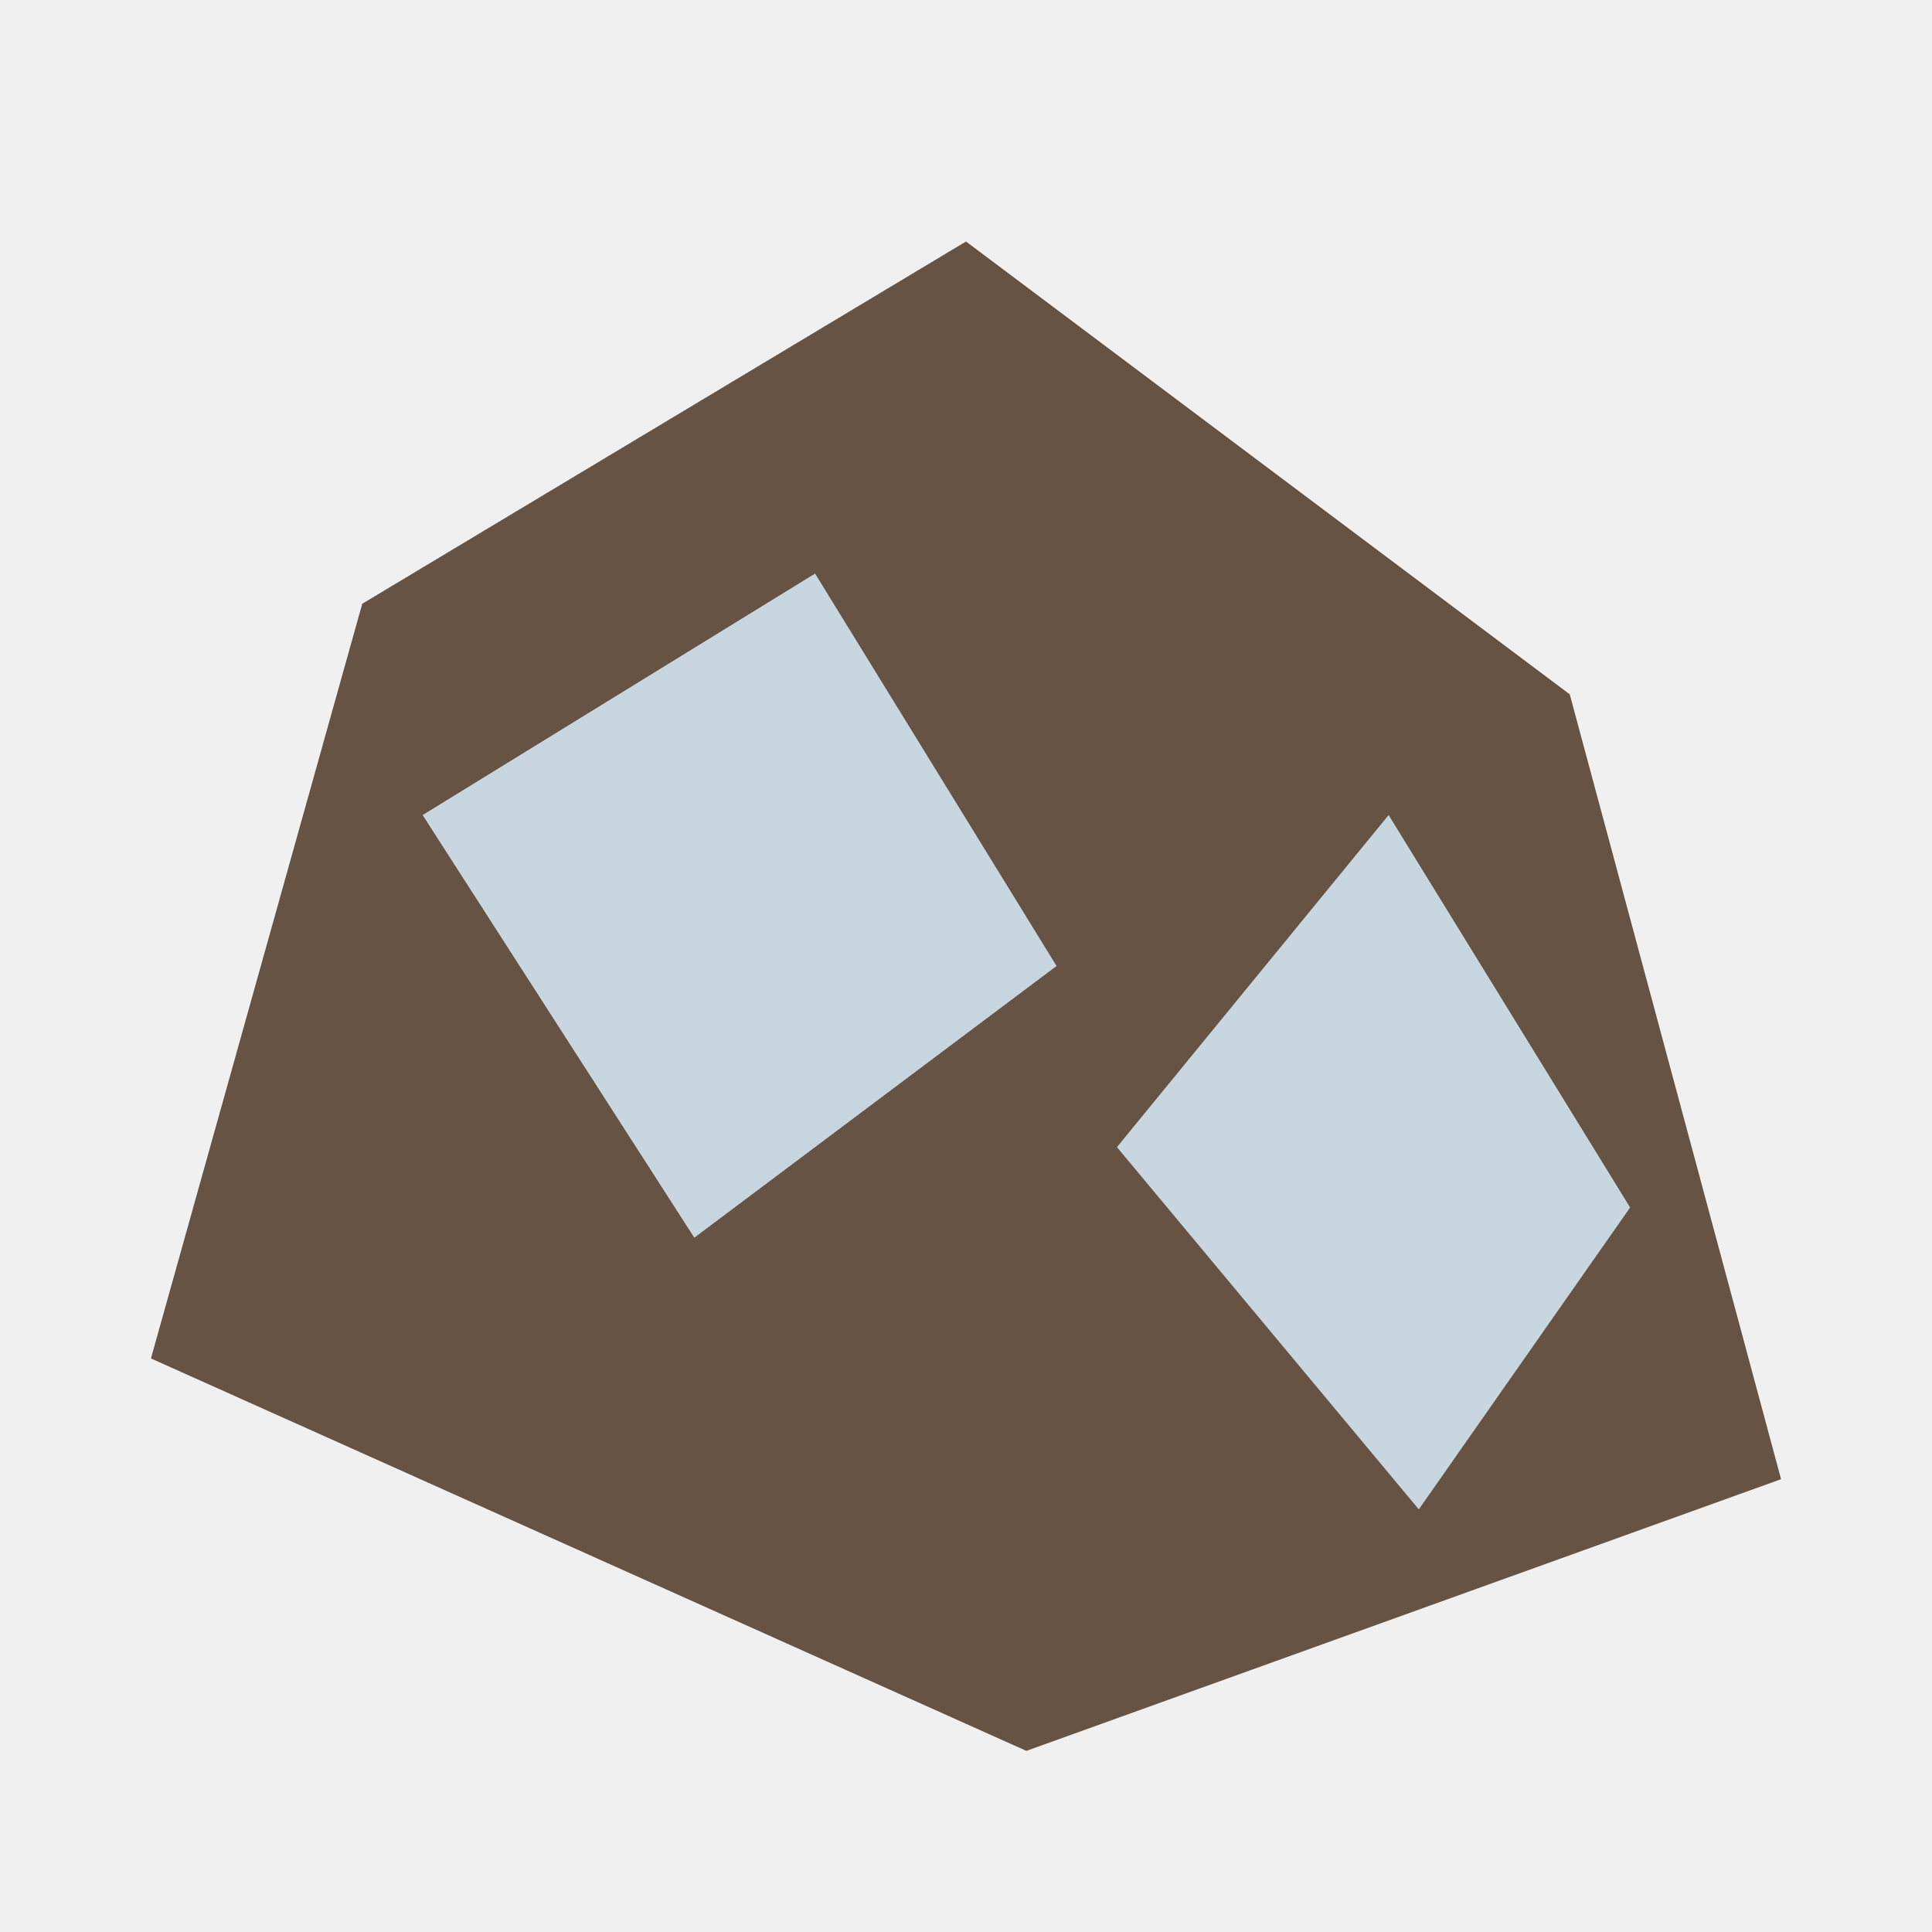
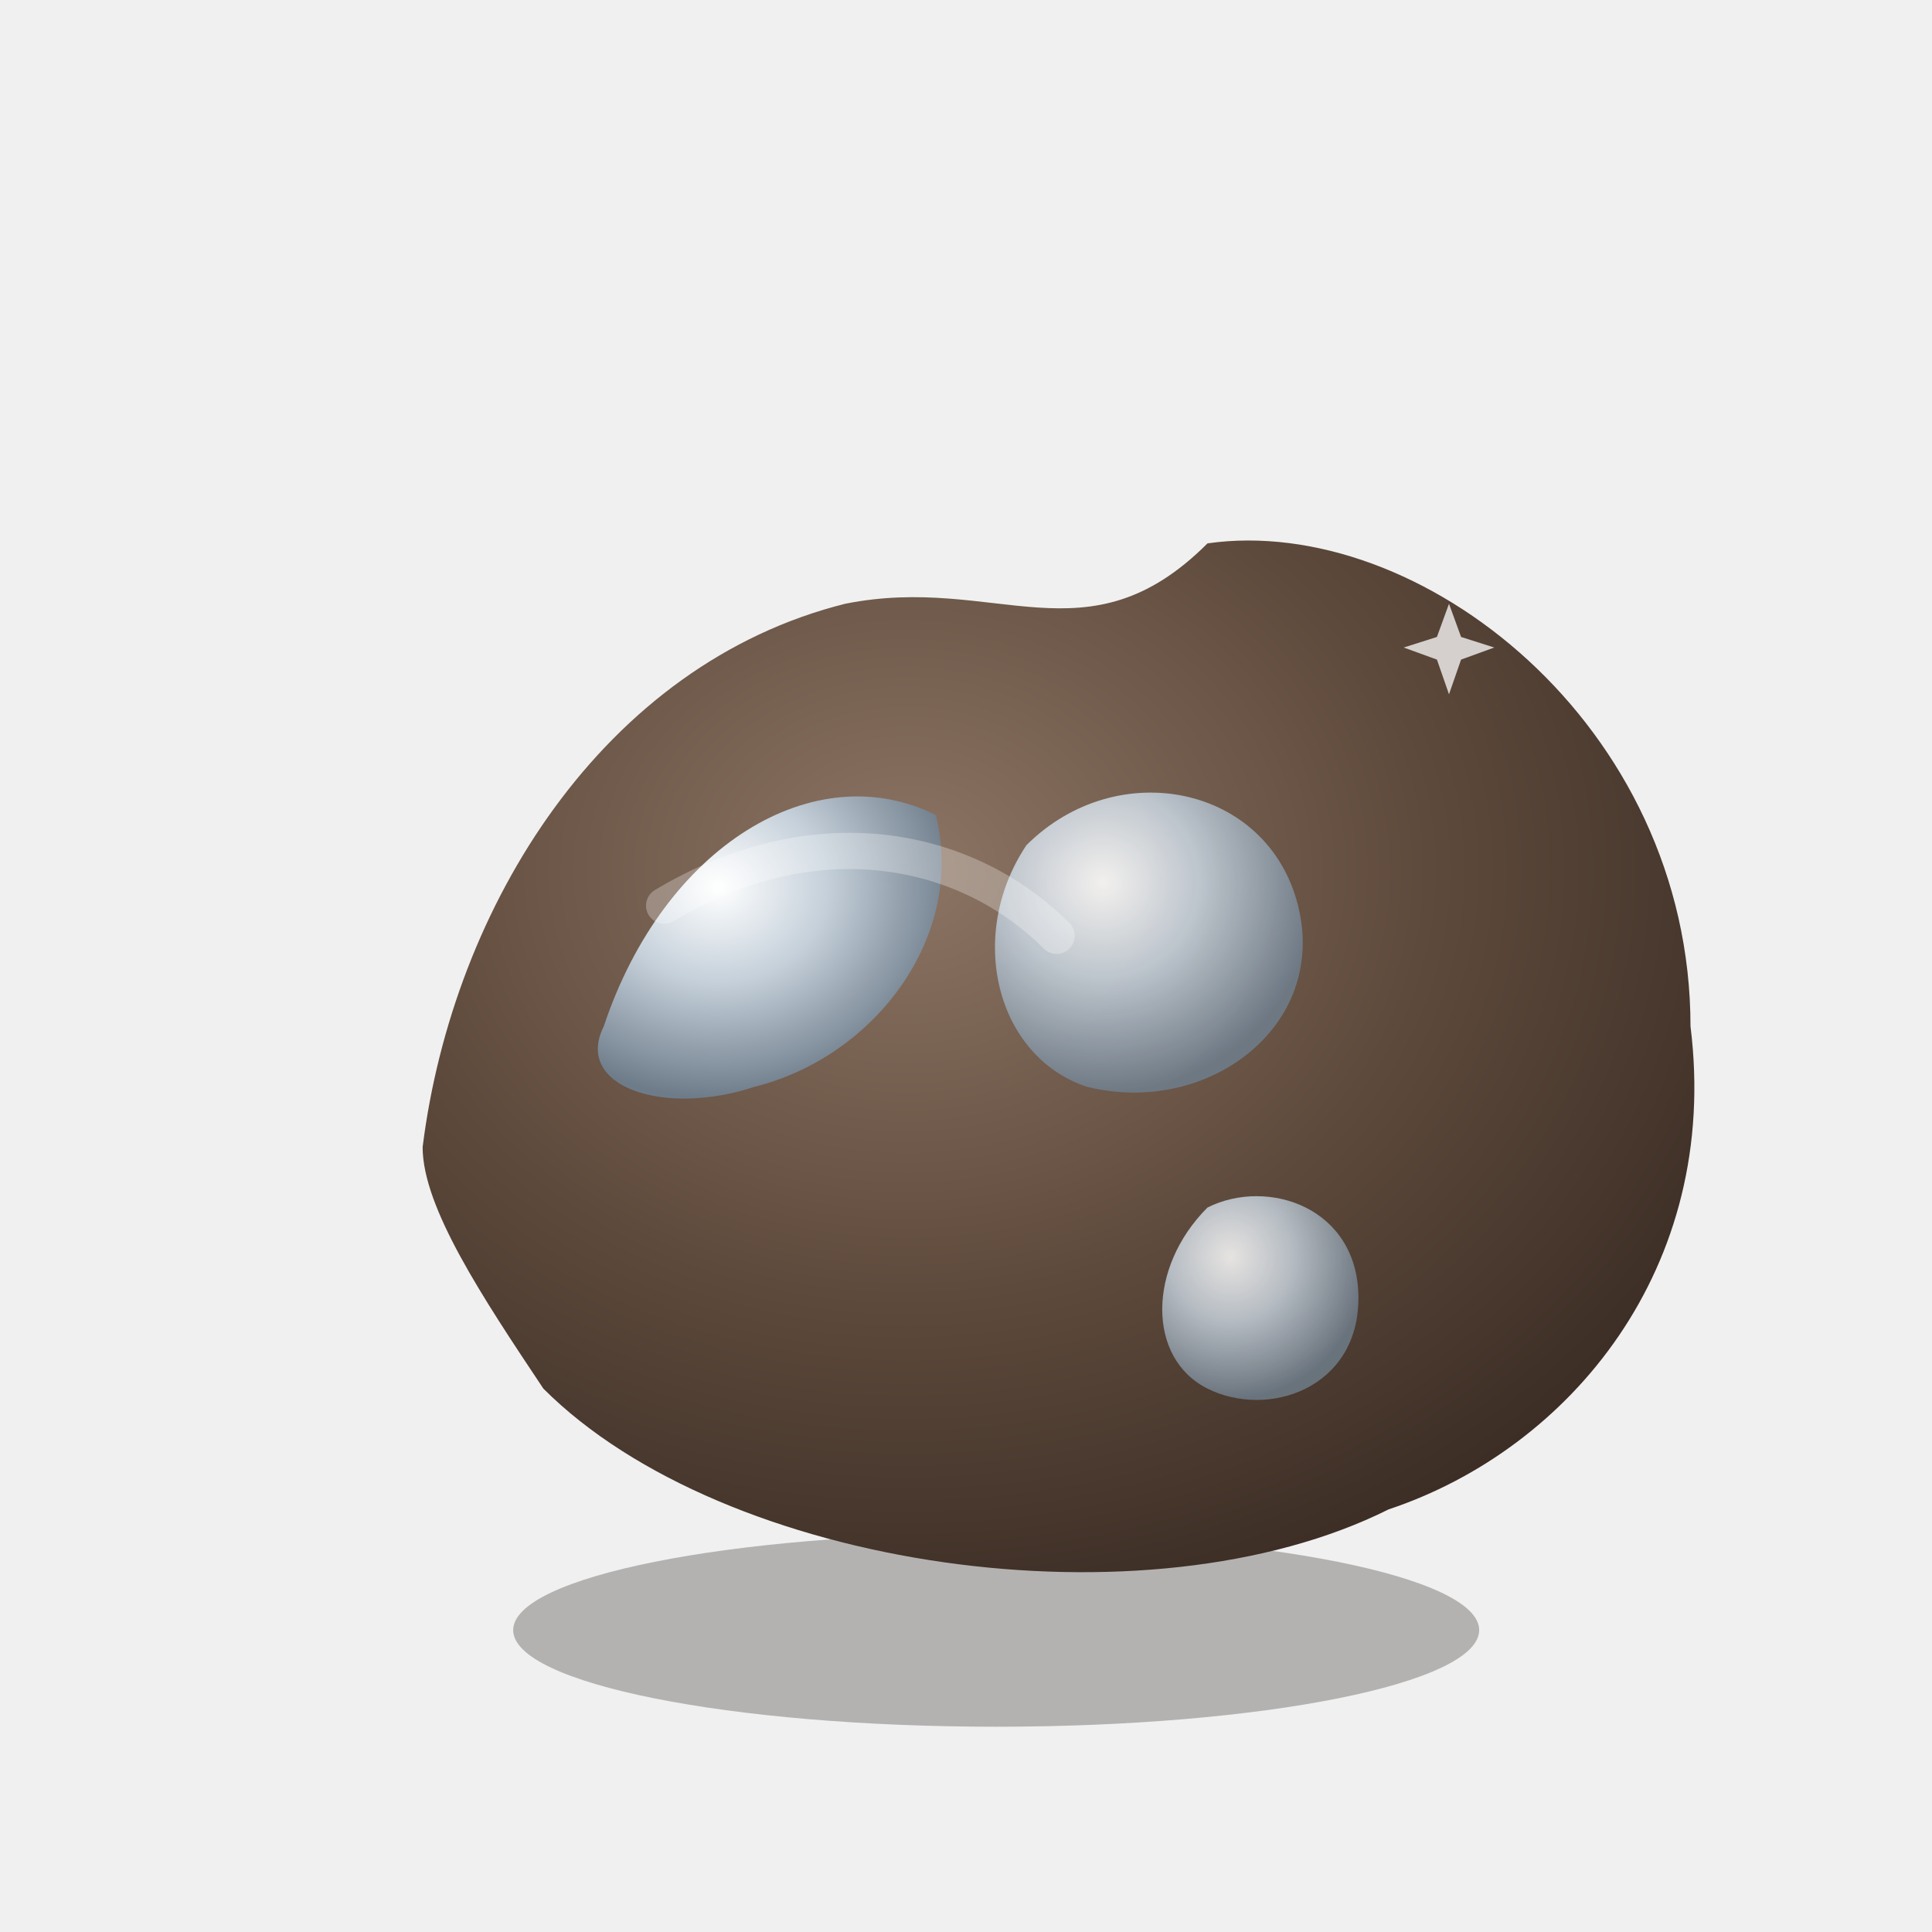
<svg xmlns="http://www.w3.org/2000/svg" viewBox="0 0 64 64">
-   <path d="M5 45 12 20 32 8 52 23 59 49 34 58Z" fill="#665344" />
-   <path d="m14 27 13-8 8 13-12 9Z M37 38l9-11 8 13-7 10Z" fill="#c8d6df" />
+   <defs>
+     <radialGradient id="rock-platan" cx="38%" cy="32%" r="75%">
+       <stop offset="0%" stop-color="#8d7564" />
+       <stop offset="55%" stop-color="#5e4a3c" />
+       <stop offset="100%" stop-color="#3a2c24" />
+     </radialGradient>
+     <radialGradient id="vein-platan" cx="35%" cy="30%" r="70%">
+       <stop offset="0%" stop-color="#ffffff" />
+       <stop offset="45%" stop-color="#c5d0da" />
+       <stop offset="100%" stop-color="#6e7c8a" />
+     </radialGradient>
+   </defs>
+   <ellipse cx="33" cy="54" rx="16" ry="3.2" fill="#1a120c" opacity=".28" />
+   <path d="M14 38c1-8 6-16 14-18 5-1 8 2 12-2 7-1 16 6 16 16 1 8-4 14-10 16-8 4-22 2-28-4-2-3-4-6-4-8z" fill="url(#rock-platan)" />
+   <path d="M20 34c2-6 7-9 11-7 1 4-2 8-6 9-3 1-6 0-5-2z" fill="url(#vein-platan)" />
+   <path d="M34 28c3-3 8-2 9 2 1 4-3 7-7 6-3-1-4-5-2-8z" fill="url(#vein-platan)" opacity=".9" />
+   <path d="M40 40c2-1 5 0 5 3s-3 4-5 3-2-4 0-6z" fill="url(#vein-platan)" opacity=".85" />
+   <path d="M22 30c5-3 10-2 13 1" fill="none" stroke="#fff" stroke-width="1.2" stroke-linecap="round" opacity=".28" />
+   <path d="M48 20l.4 1.1 1.1.35-1.1.4-.4 1.15-.4-1.15-1.1-.4 1.1-.35z" fill="#ffffff" opacity=".75" />
</svg>
